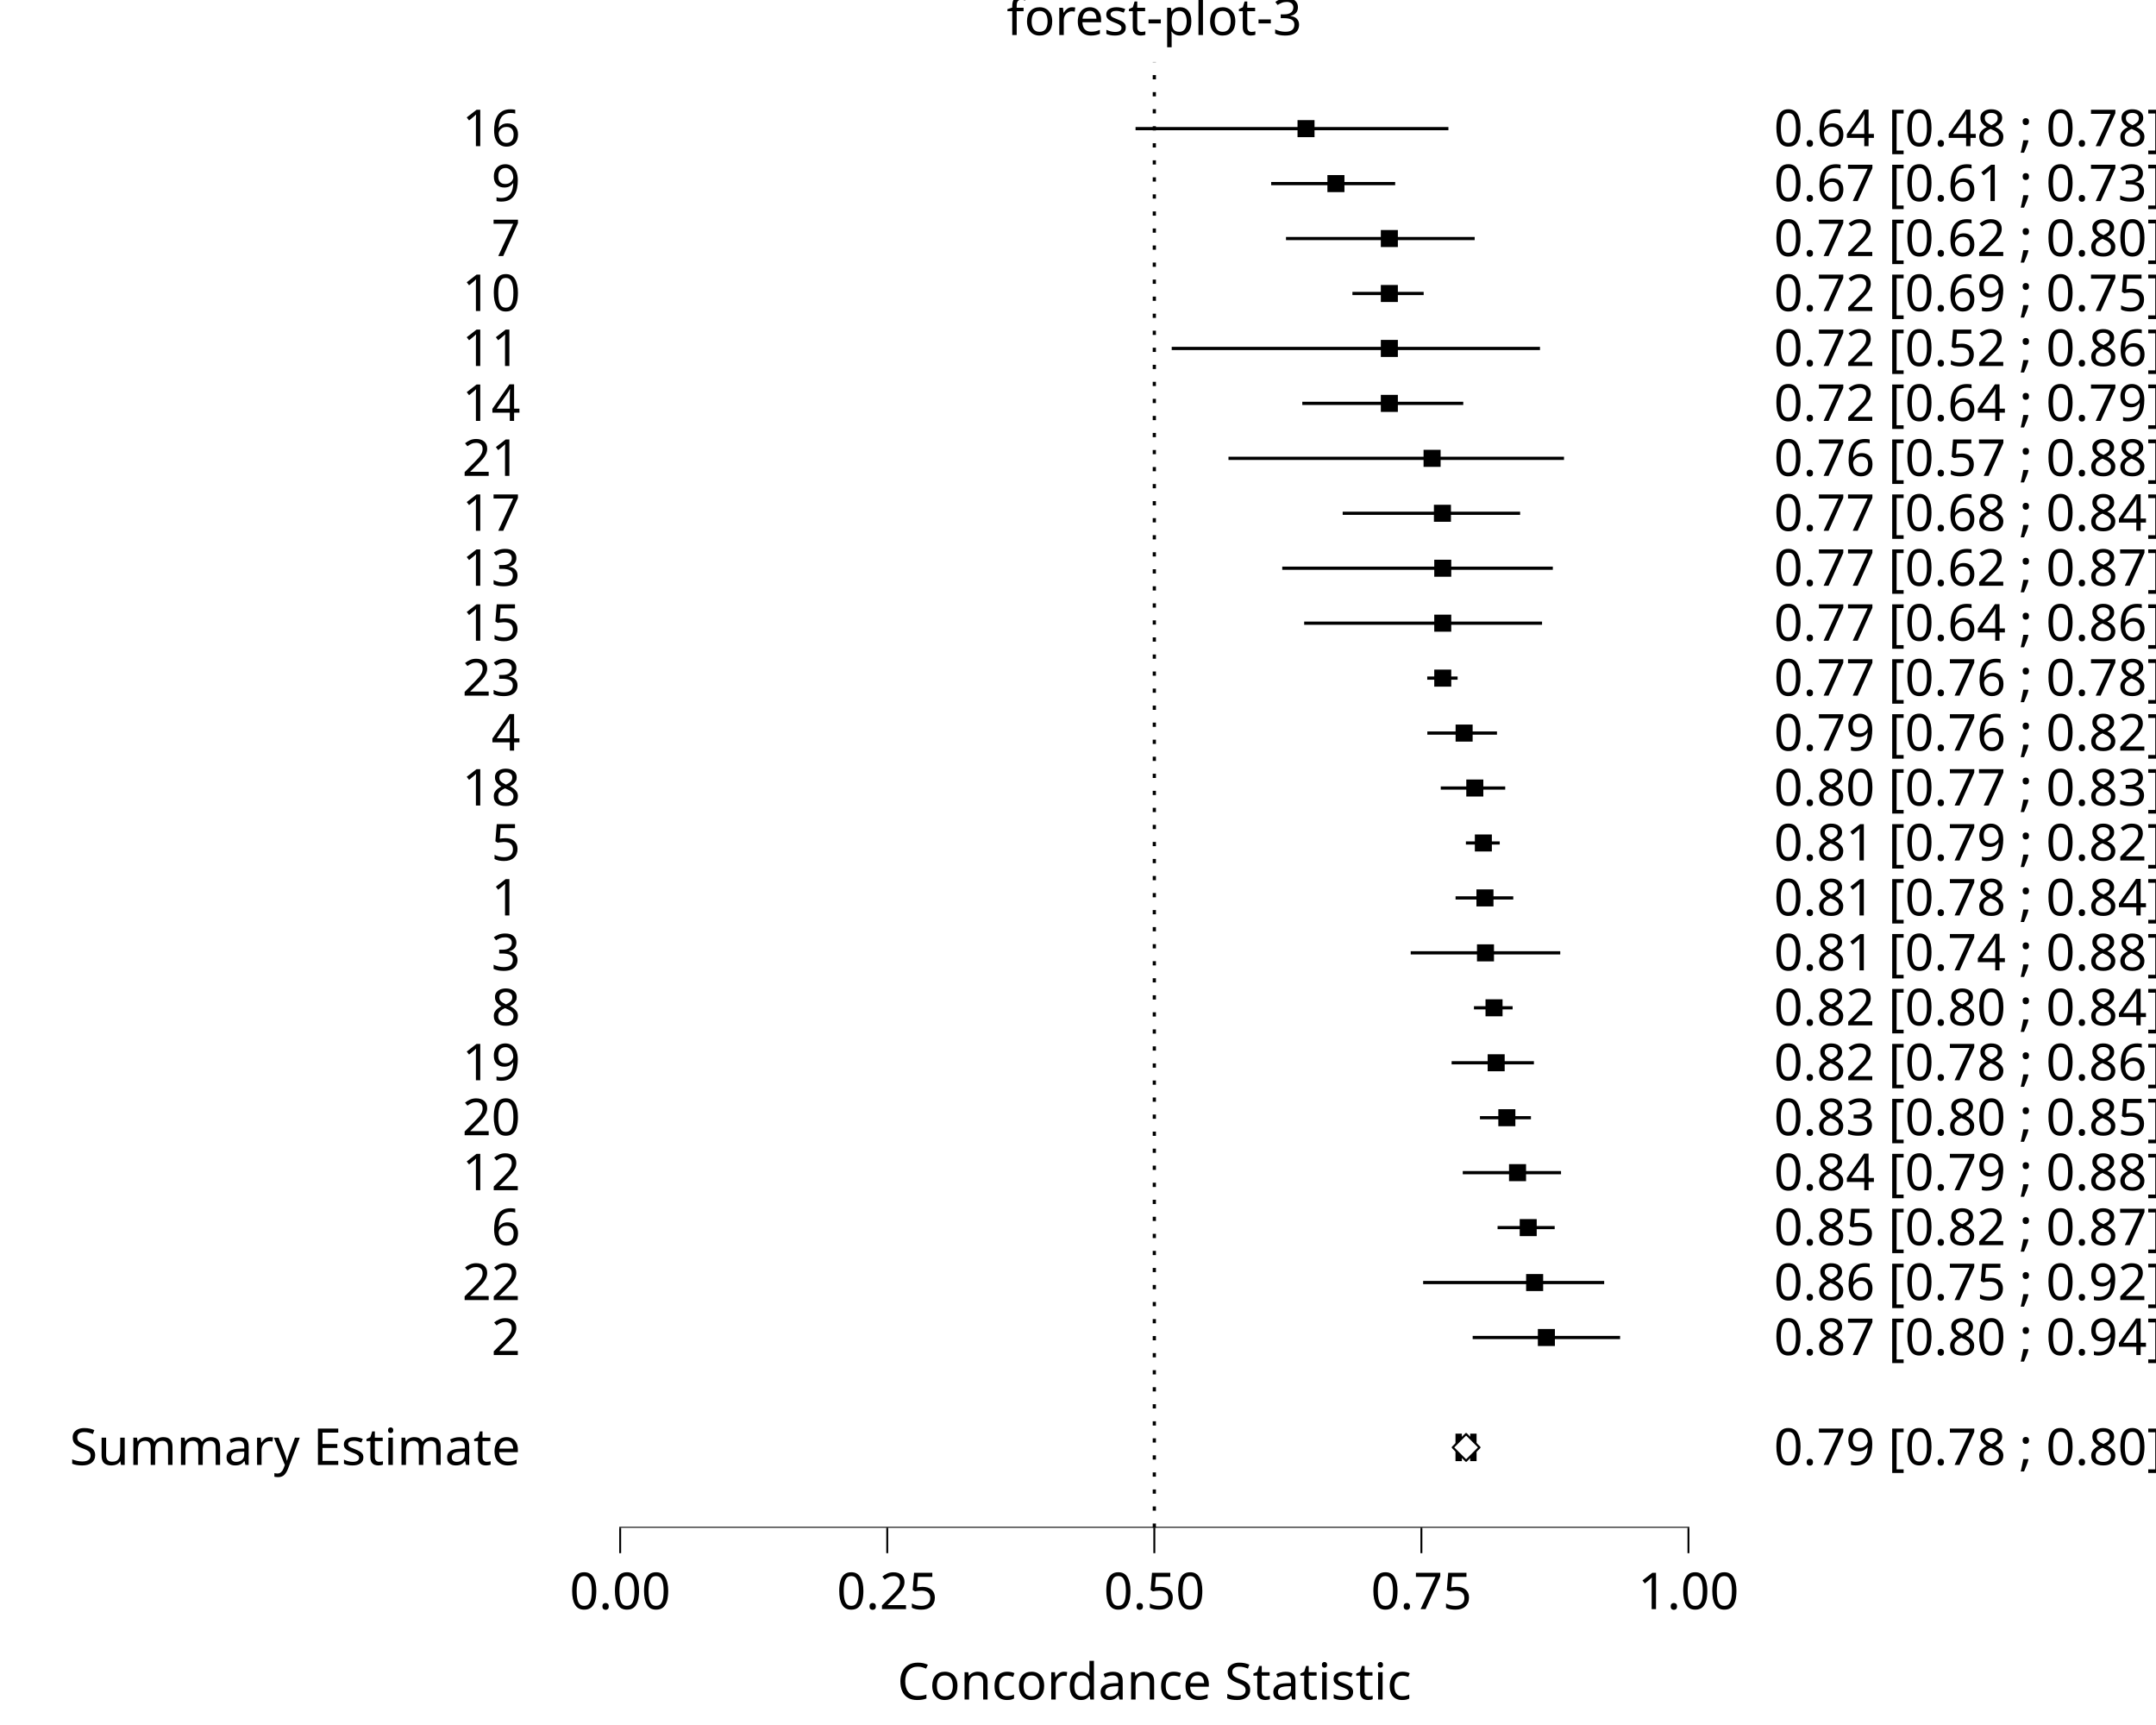
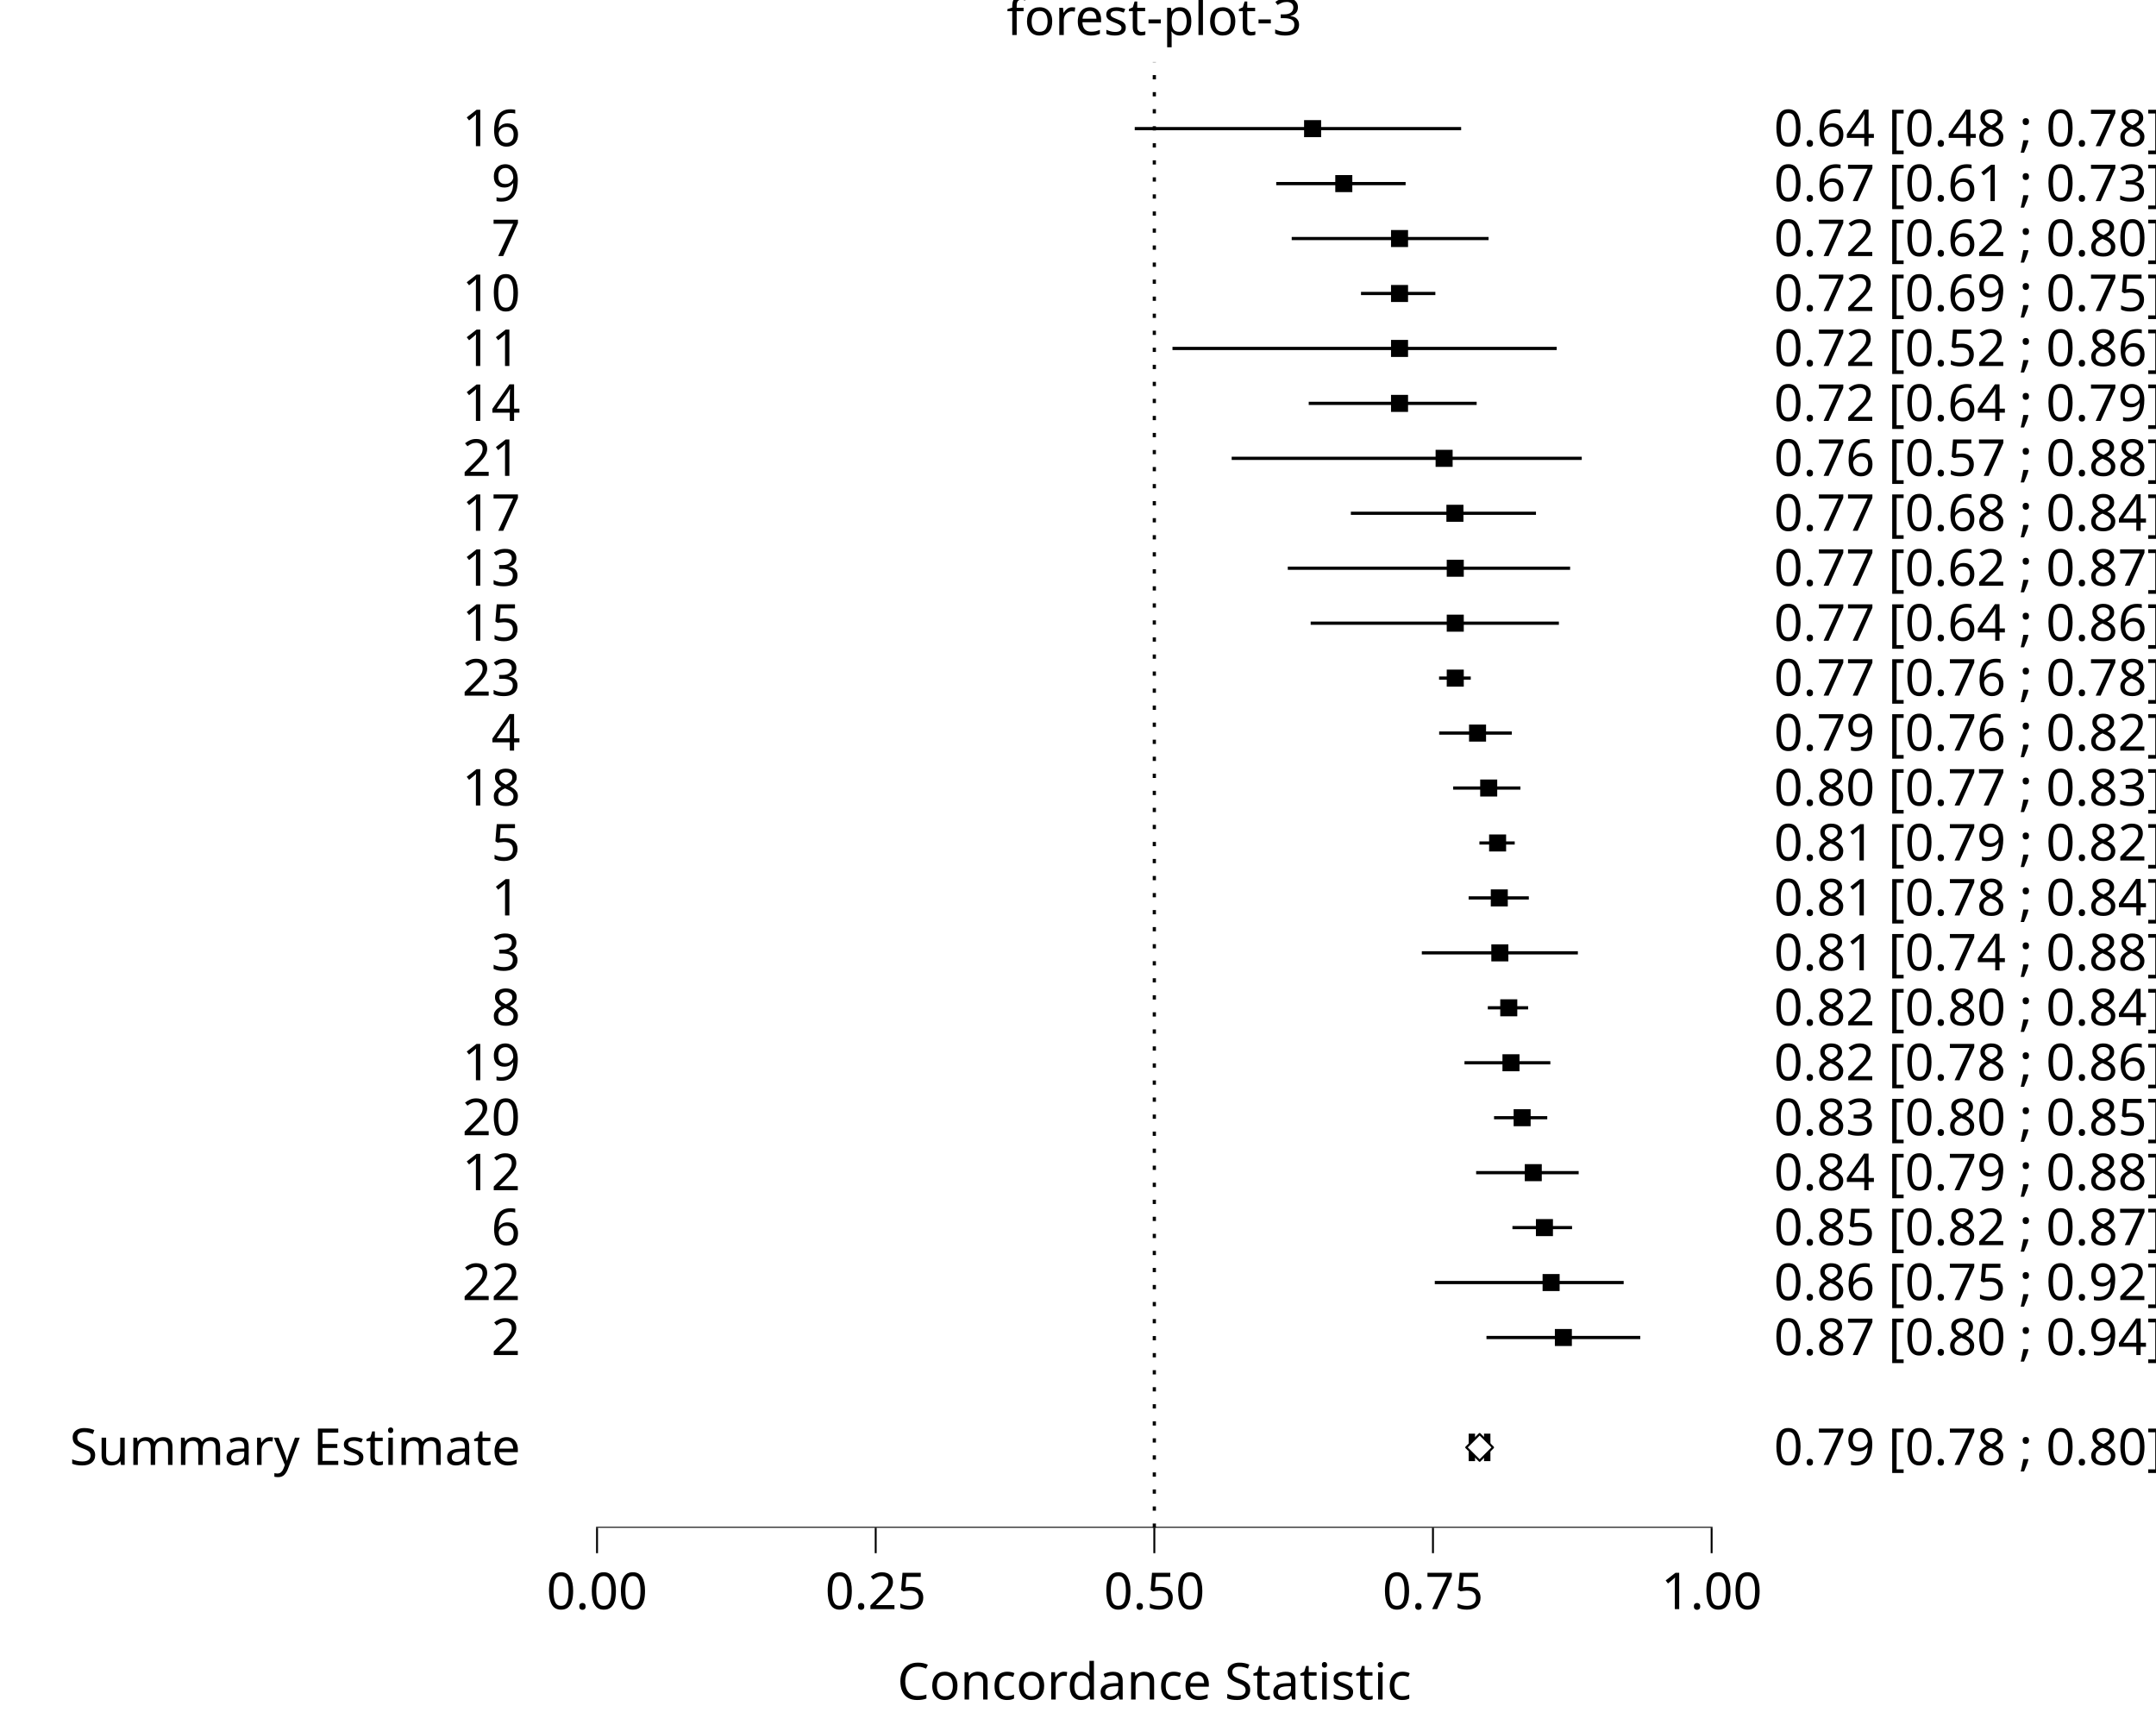
<svg xmlns="http://www.w3.org/2000/svg" class="svglite" data-engine-version="2.0" width="720.00pt" height="576.00pt" viewBox="0 0 720.00 576.00">
  <defs>
    <style type="text/css">
    .svglite line, .svglite polyline, .svglite polygon, .svglite path, .svglite rect, .svglite circle {
      fill: none;
      stroke: #000000;
      stroke-linecap: round;
      stroke-linejoin: round;
      stroke-miterlimit: 10.00;
    }
  </style>
  </defs>
  <rect width="100%" height="100%" style="stroke: none; fill: #FFFFFF;" />
  <defs>
    <clipPath id="cpMC4wMHw3MjAuMDB8MC4wMHw1NzYuMDA=">
      <rect x="0.00" y="0.00" width="720.00" height="576.00" />
    </clipPath>
  </defs>
  <g clip-path="url(#cpMC4wMHw3MjAuMDB8MC4wMHw1NzYuMDA=)">
-     <rect x="0.00" y="0.00" width="720.00" height="576.00" style="stroke-width: 10.67; stroke: none;" />
+     <rect x="-0" y="0.00" width="720.00" height="576.00" style="stroke-width: 10.67; stroke: none;" />
  </g>
  <defs>
-     <clipPath id="cpMTg5LjI4fDU4MS43MHwyMC43MXw1MTAuMTQ=">
-       <rect x="189.28" y="20.71" width="392.43" height="489.43" />
+     <clipPath id="cpMTgwLjc3fDU5MC4yMXwyMC43MXw1MTAuMTQ=">
+       <rect x="180.77" y="20.71" width="409.43" height="489.43" />
    </clipPath>
  </defs>
-   <g clip-path="url(#cpMTg5LjI4fDU4MS43MHwyMC43MXw1MTAuMTQ=)">
-     <rect x="189.28" y="20.71" width="392.43" height="489.43" style="stroke-width: 10.67; stroke: none;" />
-     <line x1="379.22" y1="42.95" x2="483.70" y2="42.95" style="stroke-width: 1.07; stroke-linecap: butt;" />
-     <line x1="424.51" y1="61.30" x2="465.92" y2="61.30" style="stroke-width: 1.07; stroke-linecap: butt;" />
-     <line x1="429.46" y1="79.65" x2="492.47" y2="79.65" style="stroke-width: 1.07; stroke-linecap: butt;" />
-     <line x1="451.64" y1="98.00" x2="475.44" y2="98.00" style="stroke-width: 1.07; stroke-linecap: butt;" />
-     <line x1="391.30" y1="116.35" x2="514.28" y2="116.35" style="stroke-width: 1.07; stroke-linecap: butt;" />
-     <line x1="434.90" y1="134.69" x2="488.66" y2="134.69" style="stroke-width: 1.07; stroke-linecap: butt;" />
-     <line x1="410.25" y1="153.04" x2="522.30" y2="153.04" style="stroke-width: 1.07; stroke-linecap: butt;" />
-     <line x1="448.39" y1="171.39" x2="507.65" y2="171.39" style="stroke-width: 1.07; stroke-linecap: butt;" />
-     <line x1="428.21" y1="189.74" x2="518.57" y2="189.74" style="stroke-width: 1.07; stroke-linecap: butt;" />
-     <line x1="435.53" y1="208.09" x2="514.97" y2="208.09" style="stroke-width: 1.07; stroke-linecap: butt;" />
-     <line x1="476.63" y1="226.43" x2="486.77" y2="226.43" style="stroke-width: 1.07; stroke-linecap: butt;" />
-     <line x1="476.66" y1="244.78" x2="499.92" y2="244.78" style="stroke-width: 1.07; stroke-linecap: butt;" />
-     <line x1="481.14" y1="263.13" x2="502.67" y2="263.13" style="stroke-width: 1.07; stroke-linecap: butt;" />
-     <line x1="489.54" y1="281.48" x2="500.84" y2="281.48" style="stroke-width: 1.07; stroke-linecap: butt;" />
-     <line x1="486.09" y1="299.83" x2="505.36" y2="299.83" style="stroke-width: 1.07; stroke-linecap: butt;" />
-     <line x1="471.11" y1="318.17" x2="521.05" y2="318.17" style="stroke-width: 1.07; stroke-linecap: butt;" />
-     <line x1="492.23" y1="336.52" x2="505.14" y2="336.52" style="stroke-width: 1.07; stroke-linecap: butt;" />
-     <line x1="484.77" y1="354.87" x2="512.25" y2="354.87" style="stroke-width: 1.07; stroke-linecap: butt;" />
-     <line x1="494.23" y1="373.22" x2="511.26" y2="373.22" style="stroke-width: 1.07; stroke-linecap: butt;" />
-     <line x1="488.49" y1="391.57" x2="521.31" y2="391.57" style="stroke-width: 1.07; stroke-linecap: butt;" />
-     <line x1="500.12" y1="409.91" x2="519.19" y2="409.91" style="stroke-width: 1.07; stroke-linecap: butt;" />
-     <line x1="475.26" y1="428.26" x2="535.72" y2="428.26" style="stroke-width: 1.07; stroke-linecap: butt;" />
-     <line x1="491.80" y1="446.61" x2="541.03" y2="446.61" style="stroke-width: 1.07; stroke-linecap: butt;" />
-     <polygon points="433.31,45.80 438.99,45.80 438.99,40.11 433.31,40.11 " style="stroke-width: 1.42; stroke: none; fill: #000000;" />
-     <polygon points="443.29,64.15 448.98,64.15 448.98,58.46 443.29,58.46 " style="stroke-width: 1.42; stroke: none; fill: #000000;" />
-     <polygon points="461.13,82.49 466.82,82.49 466.82,76.81 461.13,76.81 " style="stroke-width: 1.42; stroke: none; fill: #000000;" />
-     <polygon points="461.13,100.84 466.82,100.84 466.82,95.16 461.13,95.16 " style="stroke-width: 1.42; stroke: none; fill: #000000;" />
-     <polygon points="461.13,119.19 466.82,119.19 466.82,113.50 461.13,113.50 " style="stroke-width: 1.42; stroke: none; fill: #000000;" />
-     <polygon points="461.13,137.54 466.82,137.54 466.82,131.85 461.13,131.85 " style="stroke-width: 1.42; stroke: none; fill: #000000;" />
-     <polygon points="475.40,155.89 481.09,155.89 481.09,150.20 475.40,150.20 " style="stroke-width: 1.42; stroke: none; fill: #000000;" />
-     <polygon points="478.86,174.23 484.55,174.23 484.55,168.55 478.86,168.55 " style="stroke-width: 1.42; stroke: none; fill: #000000;" />
-     <polygon points="478.97,192.58 484.65,192.58 484.65,186.90 478.97,186.90 " style="stroke-width: 1.42; stroke: none; fill: #000000;" />
-     <polygon points="478.97,210.93 484.65,210.93 484.65,205.24 478.97,205.24 " style="stroke-width: 1.42; stroke: none; fill: #000000;" />
-     <polygon points="478.97,229.28 484.65,229.28 484.65,223.59 478.97,223.59 " style="stroke-width: 1.42; stroke: none; fill: #000000;" />
-     <polygon points="486.10,247.63 491.79,247.63 491.79,241.94 486.10,241.94 " style="stroke-width: 1.42; stroke: none; fill: #000000;" />
-     <polygon points="489.67,265.97 495.36,265.97 495.36,260.29 489.67,260.29 " style="stroke-width: 1.42; stroke: none; fill: #000000;" />
-     <polygon points="492.53,284.32 498.21,284.32 498.21,278.64 492.53,278.64 " style="stroke-width: 1.42; stroke: none; fill: #000000;" />
-     <polygon points="493.06,302.67 498.75,302.67 498.75,296.98 493.06,296.98 " style="stroke-width: 1.42; stroke: none; fill: #000000;" />
-     <polygon points="493.24,321.02 498.92,321.02 498.92,315.33 493.24,315.33 " style="stroke-width: 1.42; stroke: none; fill: #000000;" />
-     <polygon points="496.09,339.36 501.78,339.36 501.78,333.68 496.09,333.68 " style="stroke-width: 1.42; stroke: none; fill: #000000;" />
-     <polygon points="496.81,357.71 502.49,357.71 502.49,352.03 496.81,352.03 " style="stroke-width: 1.42; stroke: none; fill: #000000;" />
-     <polygon points="500.37,376.06 506.06,376.06 506.06,370.38 500.37,370.38 " style="stroke-width: 1.42; stroke: none; fill: #000000;" />
-     <polygon points="503.94,394.41 509.63,394.41 509.63,388.72 503.94,388.72 " style="stroke-width: 1.42; stroke: none; fill: #000000;" />
-     <polygon points="507.51,412.76 513.19,412.76 513.19,407.07 507.51,407.07 " style="stroke-width: 1.42; stroke: none; fill: #000000;" />
-     <polygon points="509.65,431.10 515.34,431.10 515.34,425.42 509.65,425.42 " style="stroke-width: 1.42; stroke: none; fill: #000000;" />
-     <polygon points="513.57,449.45 519.26,449.45 519.26,443.77 513.57,443.77 " style="stroke-width: 1.42; stroke: none; fill: #000000;" />
+   <g clip-path="url(#cpMTgwLjc3fDU5MC4yMXwyMC43MXw1MTAuMTQ=)">
+     <rect x="180.77" y="20.71" width="409.43" height="489.43" style="stroke-width: 10.67; stroke: none;" />
+     <line x1="378.95" y1="42.95" x2="487.95" y2="42.95" style="stroke-width: 1.07; stroke-linecap: butt;" />
+     <line x1="426.20" y1="61.30" x2="469.41" y2="61.30" style="stroke-width: 1.07; stroke-linecap: butt;" />
+     <line x1="431.37" y1="79.65" x2="497.11" y2="79.65" style="stroke-width: 1.07; stroke-linecap: butt;" />
+     <line x1="454.51" y1="98.00" x2="479.34" y2="98.00" style="stroke-width: 1.07; stroke-linecap: butt;" />
+     <line x1="391.55" y1="116.35" x2="519.87" y2="116.35" style="stroke-width: 1.07; stroke-linecap: butt;" />
+     <line x1="437.05" y1="134.69" x2="493.13" y2="134.69" style="stroke-width: 1.07; stroke-linecap: butt;" />
+     <line x1="411.32" y1="153.04" x2="528.23" y2="153.04" style="stroke-width: 1.07; stroke-linecap: butt;" />
+     <line x1="451.12" y1="171.39" x2="512.94" y2="171.39" style="stroke-width: 1.07; stroke-linecap: butt;" />
+     <line x1="430.06" y1="189.74" x2="524.34" y2="189.74" style="stroke-width: 1.07; stroke-linecap: butt;" />
+     <line x1="437.70" y1="208.09" x2="520.59" y2="208.09" style="stroke-width: 1.07; stroke-linecap: butt;" />
+     <line x1="480.58" y1="226.43" x2="491.16" y2="226.43" style="stroke-width: 1.07; stroke-linecap: butt;" />
+     <line x1="480.61" y1="244.78" x2="504.87" y2="244.78" style="stroke-width: 1.07; stroke-linecap: butt;" />
+     <line x1="485.29" y1="263.13" x2="507.75" y2="263.13" style="stroke-width: 1.07; stroke-linecap: butt;" />
+     <line x1="494.05" y1="281.48" x2="505.84" y2="281.48" style="stroke-width: 1.07; stroke-linecap: butt;" />
+     <line x1="490.45" y1="299.83" x2="510.55" y2="299.83" style="stroke-width: 1.07; stroke-linecap: butt;" />
+     <line x1="474.82" y1="318.17" x2="526.93" y2="318.17" style="stroke-width: 1.07; stroke-linecap: butt;" />
+     <line x1="496.86" y1="336.52" x2="510.33" y2="336.52" style="stroke-width: 1.07; stroke-linecap: butt;" />
+     <line x1="489.07" y1="354.87" x2="517.74" y2="354.87" style="stroke-width: 1.07; stroke-linecap: butt;" />
+     <line x1="498.94" y1="373.22" x2="516.71" y2="373.22" style="stroke-width: 1.07; stroke-linecap: butt;" />
+     <line x1="492.96" y1="391.57" x2="527.20" y2="391.57" style="stroke-width: 1.07; stroke-linecap: butt;" />
+     <line x1="505.08" y1="409.91" x2="524.99" y2="409.91" style="stroke-width: 1.07; stroke-linecap: butt;" />
+     <line x1="479.15" y1="428.26" x2="542.23" y2="428.26" style="stroke-width: 1.07; stroke-linecap: butt;" />
+     <line x1="496.41" y1="446.61" x2="547.77" y2="446.61" style="stroke-width: 1.07; stroke-linecap: butt;" />
+     <polygon points="435.50,45.80 441.19,45.80 441.19,40.11 435.50,40.11 " style="stroke-width: 1.42; stroke: none; fill: #000000;" />
+     <polygon points="445.92,64.15 451.61,64.15 451.61,58.46 445.92,58.46 " style="stroke-width: 1.42; stroke: none; fill: #000000;" />
+     <polygon points="464.53,82.49 470.22,82.49 470.22,76.81 464.53,76.81 " style="stroke-width: 1.42; stroke: none; fill: #000000;" />
+     <polygon points="464.53,100.84 470.22,100.84 470.22,95.16 464.53,95.16 " style="stroke-width: 1.42; stroke: none; fill: #000000;" />
+     <polygon points="464.53,119.19 470.22,119.19 470.22,113.50 464.53,113.50 " style="stroke-width: 1.42; stroke: none; fill: #000000;" />
+     <polygon points="464.53,137.54 470.22,137.54 470.22,131.85 464.53,131.85 " style="stroke-width: 1.42; stroke: none; fill: #000000;" />
+     <polygon points="479.42,155.89 485.11,155.89 485.11,150.20 479.42,150.20 " style="stroke-width: 1.42; stroke: none; fill: #000000;" />
+     <polygon points="483.03,174.23 488.72,174.23 488.72,168.55 483.03,168.55 " style="stroke-width: 1.42; stroke: none; fill: #000000;" />
+     <polygon points="483.14,192.58 488.83,192.58 488.83,186.90 483.14,186.90 " style="stroke-width: 1.42; stroke: none; fill: #000000;" />
+     <polygon points="483.14,210.93 488.83,210.93 488.83,205.24 483.14,205.24 " style="stroke-width: 1.42; stroke: none; fill: #000000;" />
+     <polygon points="483.14,229.28 488.83,229.28 488.83,223.59 483.14,223.59 " style="stroke-width: 1.42; stroke: none; fill: #000000;" />
+     <polygon points="490.59,247.63 496.27,247.63 496.27,241.94 490.59,241.94 " style="stroke-width: 1.42; stroke: none; fill: #000000;" />
+     <polygon points="494.31,265.97 500.00,265.97 500.00,260.29 494.31,260.29 " style="stroke-width: 1.42; stroke: none; fill: #000000;" />
+     <polygon points="497.29,284.32 502.97,284.32 502.97,278.64 497.29,278.64 " style="stroke-width: 1.42; stroke: none; fill: #000000;" />
+     <polygon points="497.85,302.67 503.53,302.67 503.53,296.98 497.85,296.98 " style="stroke-width: 1.42; stroke: none; fill: #000000;" />
+     <polygon points="498.03,321.02 503.72,321.02 503.72,315.33 498.03,315.33 " style="stroke-width: 1.42; stroke: none; fill: #000000;" />
+     <polygon points="501.01,339.36 506.70,339.36 506.70,333.68 501.01,333.68 " style="stroke-width: 1.42; stroke: none; fill: #000000;" />
+     <polygon points="501.75,357.71 507.44,357.71 507.44,352.03 501.75,352.03 " style="stroke-width: 1.42; stroke: none; fill: #000000;" />
+     <polygon points="505.48,376.06 511.16,376.06 511.16,370.38 505.48,370.38 " style="stroke-width: 1.42; stroke: none; fill: #000000;" />
+     <polygon points="509.20,394.41 514.88,394.41 514.88,388.72 509.20,388.72 " style="stroke-width: 1.42; stroke: none; fill: #000000;" />
+     <polygon points="512.92,412.76 518.61,412.76 518.61,407.07 512.92,407.07 " style="stroke-width: 1.42; stroke: none; fill: #000000;" />
+     <polygon points="515.15,431.10 520.84,431.10 520.84,425.42 515.15,425.42 " style="stroke-width: 1.42; stroke: none; fill: #000000;" />
+     <polygon points="519.25,449.45 524.93,449.45 524.93,443.77 519.25,443.77 " style="stroke-width: 1.42; stroke: none; fill: #000000;" />
    <line x1="385.49" y1="510.14" x2="385.49" y2="20.71" style="stroke-width: 1.07; stroke-dasharray: 1.42,4.27; stroke-linecap: butt;" />
-     <polyline points="492.04,487.89 492.04,478.72 " style="stroke-width: 2.13; stroke-linecap: butt;" />
-     <polyline points="492.04,483.31 487.13,483.31 " style="stroke-width: 2.13; stroke-linecap: butt;" />
-     <polyline points="487.13,487.89 487.13,478.72 " style="stroke-width: 2.13; stroke-linecap: butt;" />
-     <polygon points="489.61,487.76 494.07,483.31 489.61,478.85 485.16,483.31 " style="stroke-width: 0.71; fill: #FFFFFF;" />
-     <line x1="206.80" y1="510.14" x2="564.18" y2="510.14" style="stroke-width: 0.64; stroke-linecap: butt;" />
-     <rect x="189.28" y="20.71" width="392.43" height="489.43" style="stroke-width: 0.00; stroke: none;" />
+     <polyline points="496.66,487.89 496.66,478.72 " style="stroke-width: 2.13; stroke-linecap: butt;" />
+     <polyline points="496.66,483.31 491.53,483.31 " style="stroke-width: 2.13; stroke-linecap: butt;" />
+     <polyline points="491.53,487.89 491.53,478.72 " style="stroke-width: 2.13; stroke-linecap: butt;" />
+     <polygon points="494.13,487.76 498.58,483.31 494.13,478.85 489.67,483.31 " style="stroke-width: 0.71; fill: #FFFFFF;" />
+     <line x1="199.06" y1="510.14" x2="571.91" y2="510.14" style="stroke-width: 0.64; stroke-linecap: butt;" />
+     <rect x="180.77" y="20.71" width="409.43" height="489.43" style="stroke-width: 0.00; stroke: none;" />
  </g>
  <g clip-path="url(#cpMC4wMHw3MjAuMDB8MC4wMHw1NzYuMDA=)">
-     <polyline points="189.28,510.14 189.28,20.71 " style="stroke-width: 0.00; stroke: none; stroke-linecap: butt;" />
+     <polyline points="180.77,510.14 180.77,20.71 " style="stroke-width: 0.00; stroke: none; stroke-linecap: butt;" />
    <text x="173.80" y="48.80" text-anchor="end" style="font-size: 17.00px; font-family: sans;" textLength="18.91px" lengthAdjust="spacingAndGlyphs">16</text>
    <text x="173.80" y="67.15" text-anchor="end" style="font-size: 17.00px; font-family: sans;" textLength="9.46px" lengthAdjust="spacingAndGlyphs">9</text>
    <text x="173.80" y="85.50" text-anchor="end" style="font-size: 17.00px; font-family: sans;" textLength="9.46px" lengthAdjust="spacingAndGlyphs">7</text>
    <text x="173.80" y="103.85" text-anchor="end" style="font-size: 17.00px; font-family: sans;" textLength="18.91px" lengthAdjust="spacingAndGlyphs">10</text>
    <text x="173.80" y="122.20" text-anchor="end" style="font-size: 17.00px; font-family: sans;" textLength="18.91px" lengthAdjust="spacingAndGlyphs">11</text>
    <text x="173.80" y="140.54" text-anchor="end" style="font-size: 17.00px; font-family: sans;" textLength="18.91px" lengthAdjust="spacingAndGlyphs">14</text>
    <text x="173.80" y="158.89" text-anchor="end" style="font-size: 17.00px; font-family: sans;" textLength="18.91px" lengthAdjust="spacingAndGlyphs">21</text>
    <text x="173.80" y="177.24" text-anchor="end" style="font-size: 17.00px; font-family: sans;" textLength="18.91px" lengthAdjust="spacingAndGlyphs">17</text>
    <text x="173.80" y="195.59" text-anchor="end" style="font-size: 17.00px; font-family: sans;" textLength="18.91px" lengthAdjust="spacingAndGlyphs">13</text>
    <text x="173.80" y="213.94" text-anchor="end" style="font-size: 17.00px; font-family: sans;" textLength="18.91px" lengthAdjust="spacingAndGlyphs">15</text>
    <text x="173.80" y="232.28" text-anchor="end" style="font-size: 17.00px; font-family: sans;" textLength="18.91px" lengthAdjust="spacingAndGlyphs">23</text>
    <text x="173.80" y="250.63" text-anchor="end" style="font-size: 17.00px; font-family: sans;" textLength="9.46px" lengthAdjust="spacingAndGlyphs">4</text>
    <text x="173.80" y="268.98" text-anchor="end" style="font-size: 17.00px; font-family: sans;" textLength="18.91px" lengthAdjust="spacingAndGlyphs">18</text>
    <text x="173.80" y="287.33" text-anchor="end" style="font-size: 17.00px; font-family: sans;" textLength="9.46px" lengthAdjust="spacingAndGlyphs">5</text>
    <text x="173.80" y="305.68" text-anchor="end" style="font-size: 17.00px; font-family: sans;" textLength="9.46px" lengthAdjust="spacingAndGlyphs">1</text>
    <text x="173.80" y="324.02" text-anchor="end" style="font-size: 17.00px; font-family: sans;" textLength="9.46px" lengthAdjust="spacingAndGlyphs">3</text>
    <text x="173.80" y="342.37" text-anchor="end" style="font-size: 17.00px; font-family: sans;" textLength="9.46px" lengthAdjust="spacingAndGlyphs">8</text>
    <text x="173.80" y="360.72" text-anchor="end" style="font-size: 17.00px; font-family: sans;" textLength="18.91px" lengthAdjust="spacingAndGlyphs">19</text>
    <text x="173.80" y="379.07" text-anchor="end" style="font-size: 17.00px; font-family: sans;" textLength="18.91px" lengthAdjust="spacingAndGlyphs">20</text>
    <text x="173.80" y="397.42" text-anchor="end" style="font-size: 17.00px; font-family: sans;" textLength="18.91px" lengthAdjust="spacingAndGlyphs">12</text>
    <text x="173.80" y="415.76" text-anchor="end" style="font-size: 17.00px; font-family: sans;" textLength="9.46px" lengthAdjust="spacingAndGlyphs">6</text>
    <text x="173.80" y="434.11" text-anchor="end" style="font-size: 17.00px; font-family: sans;" textLength="18.91px" lengthAdjust="spacingAndGlyphs">22</text>
    <text x="173.80" y="452.46" text-anchor="end" style="font-size: 17.00px; font-family: sans;" textLength="9.46px" lengthAdjust="spacingAndGlyphs">2</text>
    <text x="173.80" y="489.16" text-anchor="end" style="font-size: 17.00px; font-family: sans;" textLength="143.63px" lengthAdjust="spacingAndGlyphs">Summary Estimate</text>
-     <polyline points="581.70,510.14 581.70,20.71 " style="stroke-width: 0.00; stroke: none; stroke-linecap: butt;" />
+     <polyline points="590.21,510.14 590.21,20.71 " style="stroke-width: 0.00; stroke: none; stroke-linecap: butt;" />
    <text x="592.40" y="48.80" style="font-size: 17.00px; font-family: sans;" textLength="127.60px" lengthAdjust="spacingAndGlyphs">0.64 [0.48 ; 0.78]</text>
    <text x="592.40" y="67.15" style="font-size: 17.00px; font-family: sans;" textLength="127.60px" lengthAdjust="spacingAndGlyphs">0.67 [0.61 ; 0.73]</text>
    <text x="592.40" y="85.50" style="font-size: 17.00px; font-family: sans;" textLength="127.60px" lengthAdjust="spacingAndGlyphs">0.72 [0.62 ; 0.80]</text>
    <text x="592.40" y="103.85" style="font-size: 17.00px; font-family: sans;" textLength="127.60px" lengthAdjust="spacingAndGlyphs">0.72 [0.69 ; 0.75]</text>
    <text x="592.40" y="122.20" style="font-size: 17.00px; font-family: sans;" textLength="127.60px" lengthAdjust="spacingAndGlyphs">0.72 [0.52 ; 0.86]</text>
    <text x="592.40" y="140.54" style="font-size: 17.00px; font-family: sans;" textLength="127.60px" lengthAdjust="spacingAndGlyphs">0.72 [0.64 ; 0.79]</text>
    <text x="592.40" y="158.89" style="font-size: 17.00px; font-family: sans;" textLength="127.60px" lengthAdjust="spacingAndGlyphs">0.76 [0.57 ; 0.88]</text>
    <text x="592.40" y="177.24" style="font-size: 17.00px; font-family: sans;" textLength="127.60px" lengthAdjust="spacingAndGlyphs">0.77 [0.68 ; 0.84]</text>
    <text x="592.40" y="195.59" style="font-size: 17.00px; font-family: sans;" textLength="127.60px" lengthAdjust="spacingAndGlyphs">0.77 [0.62 ; 0.87]</text>
    <text x="592.40" y="213.94" style="font-size: 17.00px; font-family: sans;" textLength="127.60px" lengthAdjust="spacingAndGlyphs">0.77 [0.64 ; 0.86]</text>
    <text x="592.40" y="232.28" style="font-size: 17.00px; font-family: sans;" textLength="127.60px" lengthAdjust="spacingAndGlyphs">0.77 [0.76 ; 0.78]</text>
    <text x="592.40" y="250.63" style="font-size: 17.00px; font-family: sans;" textLength="127.60px" lengthAdjust="spacingAndGlyphs">0.79 [0.76 ; 0.82]</text>
    <text x="592.40" y="268.98" style="font-size: 17.00px; font-family: sans;" textLength="127.60px" lengthAdjust="spacingAndGlyphs">0.80 [0.77 ; 0.83]</text>
    <text x="592.40" y="287.33" style="font-size: 17.00px; font-family: sans;" textLength="127.60px" lengthAdjust="spacingAndGlyphs">0.81 [0.79 ; 0.82]</text>
    <text x="592.40" y="305.68" style="font-size: 17.00px; font-family: sans;" textLength="127.60px" lengthAdjust="spacingAndGlyphs">0.81 [0.78 ; 0.84]</text>
    <text x="592.40" y="324.02" style="font-size: 17.00px; font-family: sans;" textLength="127.60px" lengthAdjust="spacingAndGlyphs">0.81 [0.74 ; 0.88]</text>
    <text x="592.40" y="342.37" style="font-size: 17.00px; font-family: sans;" textLength="127.60px" lengthAdjust="spacingAndGlyphs">0.82 [0.80 ; 0.84]</text>
    <text x="592.40" y="360.72" style="font-size: 17.00px; font-family: sans;" textLength="127.60px" lengthAdjust="spacingAndGlyphs">0.82 [0.78 ; 0.86]</text>
    <text x="592.40" y="379.07" style="font-size: 17.00px; font-family: sans;" textLength="127.60px" lengthAdjust="spacingAndGlyphs">0.83 [0.80 ; 0.85]</text>
    <text x="592.40" y="397.42" style="font-size: 17.00px; font-family: sans;" textLength="127.60px" lengthAdjust="spacingAndGlyphs">0.84 [0.79 ; 0.88]</text>
    <text x="592.40" y="415.76" style="font-size: 17.00px; font-family: sans;" textLength="127.60px" lengthAdjust="spacingAndGlyphs">0.85 [0.82 ; 0.87]</text>
    <text x="592.40" y="434.11" style="font-size: 17.00px; font-family: sans;" textLength="127.60px" lengthAdjust="spacingAndGlyphs">0.86 [0.75 ; 0.92]</text>
    <text x="592.40" y="452.46" style="font-size: 17.00px; font-family: sans;" textLength="127.60px" lengthAdjust="spacingAndGlyphs">0.87 [0.80 ; 0.94]</text>
    <text x="592.40" y="489.16" style="font-size: 17.00px; font-family: sans;" textLength="127.60px" lengthAdjust="spacingAndGlyphs">0.79 [0.78 ; 0.80]</text>
-     <polyline points="189.28,510.14 581.70,510.14 " style="stroke-width: 0.00; stroke: none; stroke-linecap: butt;" />
-     <polyline points="207.11,518.64 207.11,510.14 " style="stroke-width: 0.64; stroke-linecap: butt;" />
-     <polyline points="296.30,518.64 296.30,510.14 " style="stroke-width: 0.64; stroke-linecap: butt;" />
+     <polyline points="180.77,510.14 590.21,510.14 " style="stroke-width: 0.00; stroke: none; stroke-linecap: butt;" />
+     <polyline points="199.38,518.64 199.38,510.14 " style="stroke-width: 0.64; stroke-linecap: butt;" />
+     <polyline points="292.44,518.64 292.44,510.14 " style="stroke-width: 0.64; stroke-linecap: butt;" />
    <polyline points="385.49,518.64 385.49,510.14 " style="stroke-width: 0.64; stroke-linecap: butt;" />
-     <polyline points="474.68,518.64 474.68,510.14 " style="stroke-width: 0.64; stroke-linecap: butt;" />
-     <polyline points="563.86,518.64 563.86,510.14 " style="stroke-width: 0.64; stroke-linecap: butt;" />
-     <text x="207.11" y="537.32" text-anchor="middle" style="font-size: 17.00px; font-family: sans;" textLength="33.09px" lengthAdjust="spacingAndGlyphs">0.00</text>
-     <text x="296.30" y="537.32" text-anchor="middle" style="font-size: 17.00px; font-family: sans;" textLength="33.09px" lengthAdjust="spacingAndGlyphs">0.25</text>
+     <polyline points="478.54,518.64 478.54,510.14 " style="stroke-width: 0.64; stroke-linecap: butt;" />
+     <polyline points="571.60,518.64 571.60,510.14 " style="stroke-width: 0.64; stroke-linecap: butt;" />
+     <text x="199.38" y="537.32" text-anchor="middle" style="font-size: 17.00px; font-family: sans;" textLength="33.09px" lengthAdjust="spacingAndGlyphs">0.00</text>
+     <text x="292.44" y="537.32" text-anchor="middle" style="font-size: 17.00px; font-family: sans;" textLength="33.09px" lengthAdjust="spacingAndGlyphs">0.25</text>
    <text x="385.49" y="537.32" text-anchor="middle" style="font-size: 17.00px; font-family: sans;" textLength="33.09px" lengthAdjust="spacingAndGlyphs">0.50</text>
-     <text x="474.68" y="537.32" text-anchor="middle" style="font-size: 17.00px; font-family: sans;" textLength="33.09px" lengthAdjust="spacingAndGlyphs">0.75</text>
-     <text x="563.86" y="537.32" text-anchor="middle" style="font-size: 17.00px; font-family: sans;" textLength="33.09px" lengthAdjust="spacingAndGlyphs">1.00</text>
+     <text x="478.54" y="537.32" text-anchor="middle" style="font-size: 17.00px; font-family: sans;" textLength="33.09px" lengthAdjust="spacingAndGlyphs">0.75</text>
+     <text x="571.60" y="537.32" text-anchor="middle" style="font-size: 17.00px; font-family: sans;" textLength="33.09px" lengthAdjust="spacingAndGlyphs">1.00</text>
    <text x="385.49" y="567.49" text-anchor="middle" style="font-size: 17.00px; font-family: sans;" textLength="165.39px" lengthAdjust="spacingAndGlyphs">Concordance Statistic</text>
    <text x="385.49" y="11.70" text-anchor="middle" style="font-size: 17.00px; font-family: sans;" textLength="90.71px" lengthAdjust="spacingAndGlyphs">forest-plot-3</text>
  </g>
</svg>
